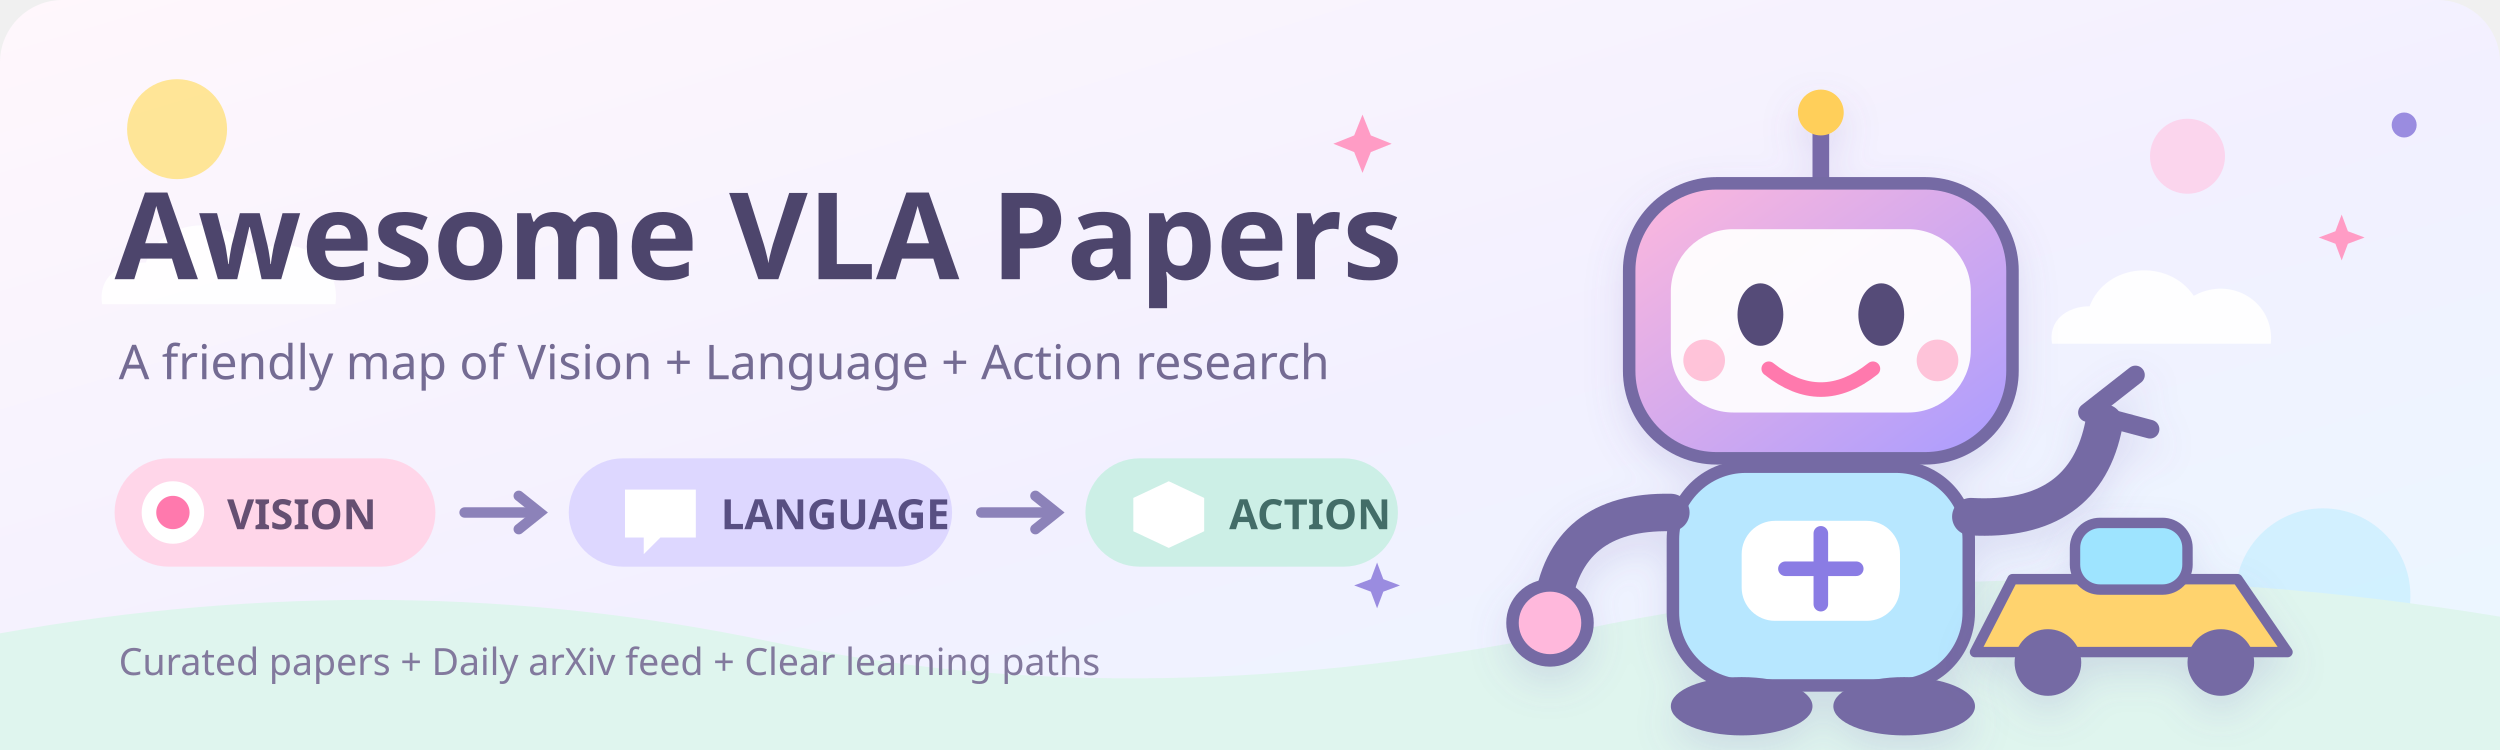
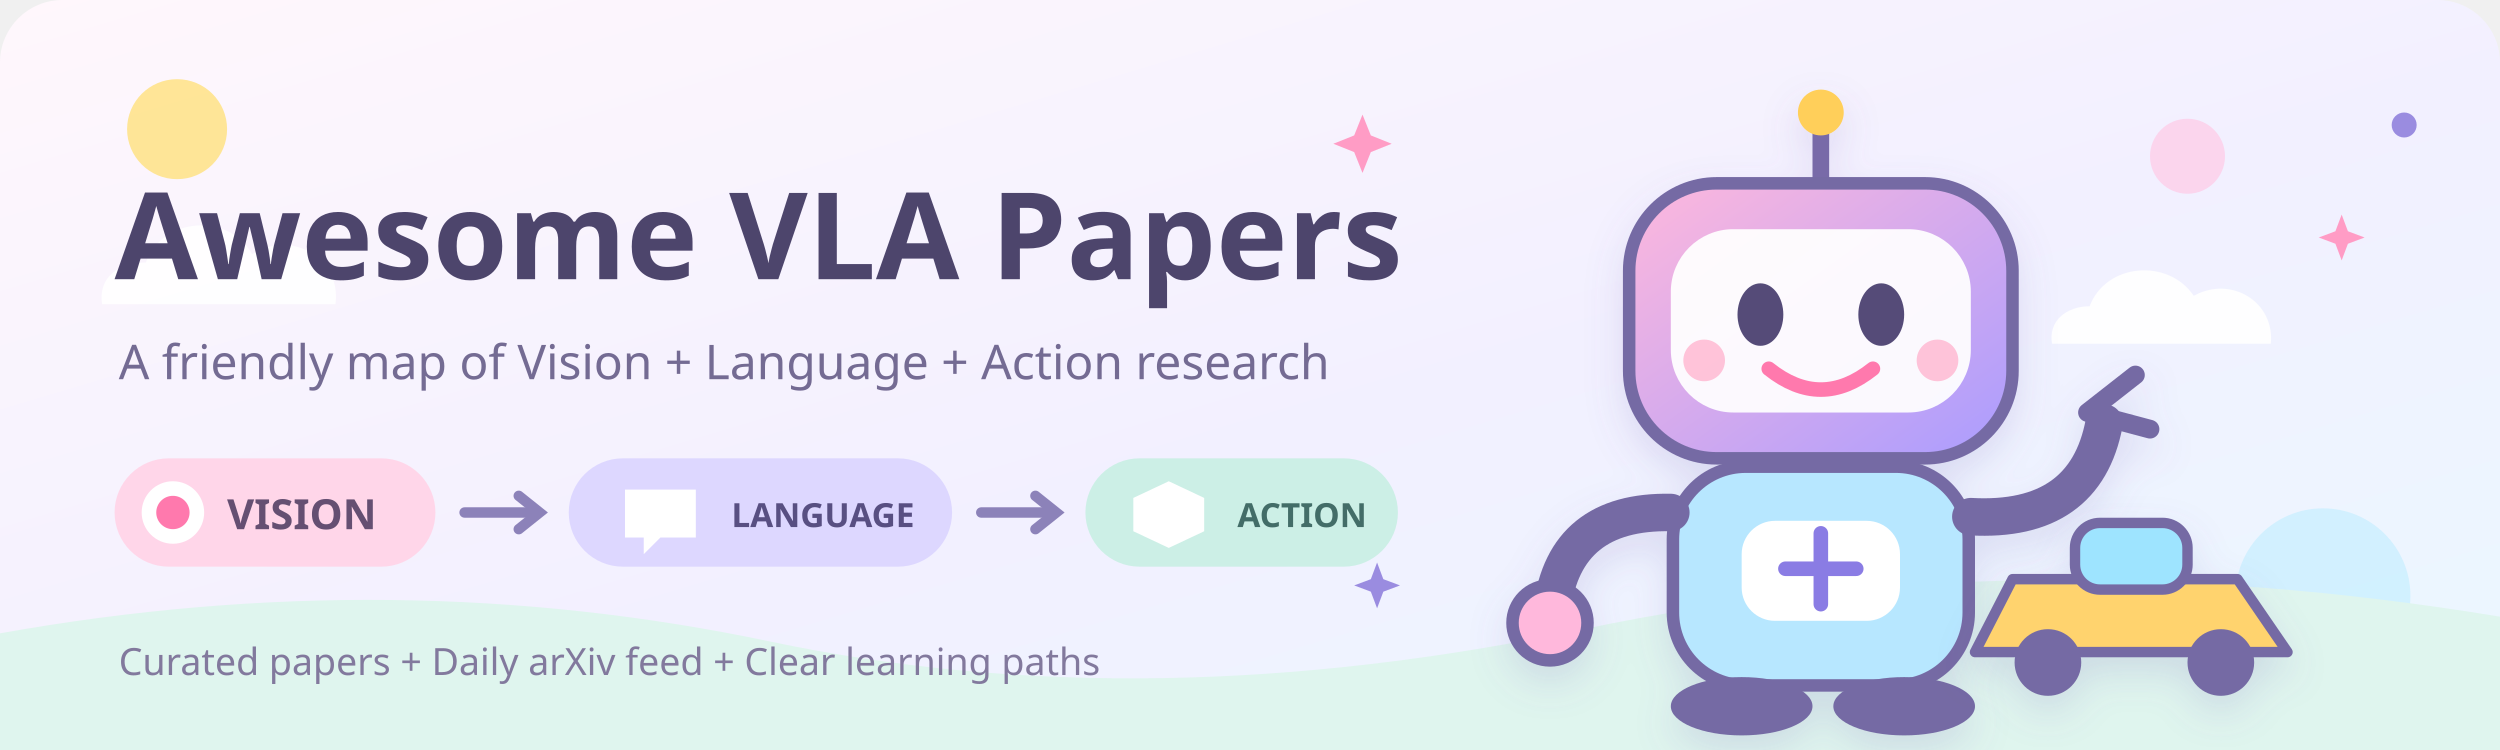
<svg xmlns="http://www.w3.org/2000/svg" viewBox="0 0 1200 360" role="img" aria-labelledby="title desc">
  <defs>
    <linearGradient id="bg" x1="0" y1="0" x2="1" y2="1">
      <stop offset="0" stop-color="#fff7fc" />
      <stop offset=".55" stop-color="#f2f0ff" />
      <stop offset="1" stop-color="#eaf8ff" />
    </linearGradient>
    <linearGradient id="bot" x1="0" y1="0" x2="1" y2="1">
      <stop offset="0" stop-color="#ffb8dc" />
      <stop offset="1" stop-color="#a99cff" />
    </linearGradient>
    <filter id="shadow" x="-30%" y="-30%" width="160%" height="160%">
      <feDropShadow dx="0" dy="8" stdDeviation="9" flood-color="#7d72b8" flood-opacity=".18" />
    </filter>
  </defs>
  <rect width="1200" height="360" rx="30" fill="url(#bg)" />
  <circle cx="85" cy="62" r="24" fill="#ffe17d" opacity=".8" />
  <circle cx="1115" cy="286" r="42" fill="#bcecff" opacity=".55" />
  <circle cx="1050" cy="75" r="18" fill="#ffc9e6" opacity=".7" />
  <path d="M0 304 Q190 270 370 308 T760 302 T1200 296 V360 H0Z" fill="#dff5ee" />
  <g fill="#fff" opacity=".9">
    <path d="M70 126c8-22 40-24 51-4 19-12 43 2 40 24H49c-2-13 8-20 21-20z" />
    <path d="M1003 147c8-21 38-23 50-5 18-10 39 3 37 23h-105c-2-11 7-18 18-18z" />
  </g>
  <g transform="translate(720 34)" filter="url(#shadow)">
    <path d="M154 58V30" stroke="#786aa8" stroke-width="8" stroke-linecap="round" />
    <circle cx="154" cy="20" r="11" fill="#ffcf5a" />
    <rect x="62" y="54" width="184" height="132" rx="42" fill="url(#bot)" stroke="#756ba4" stroke-width="6" />
    <rect x="82" y="76" width="144" height="88" rx="30" fill="#fff" opacity=".93" />
    <ellipse cx="125" cy="117" rx="11" ry="15" fill="#544b78" />
    <ellipse cx="183" cy="117" rx="11" ry="15" fill="#544b78" />
    <path d="M129 143q25 20 50 0" fill="none" stroke="#ff79ad" stroke-width="7" stroke-linecap="round" />
    <circle cx="98" cy="139" r="10" fill="#ffb5cf" opacity=".8" />
    <circle cx="210" cy="139" r="10" fill="#ffb5cf" opacity=".8" />
    <rect x="83" y="190" width="142" height="105" rx="35" fill="#b7e7ff" stroke="#756ba4" stroke-width="6" />
    <rect x="116" y="216" width="76" height="48" rx="16" fill="#fff" />
    <path d="M137 239h34M154 222v34" stroke="#8a7ce4" stroke-width="7" stroke-linecap="round" />
    <path d="M82 212Q31 211 25 258" fill="none" stroke="#756ba4" stroke-width="18" stroke-linecap="round" />
    <circle cx="24" cy="265" r="18" fill="#ffb8dc" stroke="#756ba4" stroke-width="6" />
    <path d="M226 214q55 3 64-45" fill="none" stroke="#756ba4" stroke-width="18" stroke-linecap="round" />
    <path d="M282 164l23-18M282 164l30 8" stroke="#756ba4" stroke-width="9" stroke-linecap="round" />
    <ellipse cx="116" cy="305" rx="34" ry="14" fill="#756ba4" />
    <ellipse cx="194" cy="305" rx="34" ry="14" fill="#756ba4" />
  </g>
  <g transform="translate(948 246)" filter="url(#shadow)">
    <path d="M18 32h108l24 35H0z" fill="#ffd36e" stroke="#756ba4" stroke-width="5" stroke-linejoin="round" />
    <rect x="48" y="5" width="54" height="32" rx="12" fill="#9ee4ff" stroke="#756ba4" stroke-width="5" />
    <circle cx="35" cy="72" r="16" fill="#756ba4" />
    <circle cx="118" cy="72" r="16" fill="#756ba4" />
  </g>
  <g transform="translate(55 54)">
    <text x="0" y="80" fill="#4d456c" font-family="Verdana,Segoe UI,sans-serif" font-size="58" font-weight="700">Awesome VLA Papers</text>
    <text x="2" y="128" fill="#746b93" font-family="Verdana,Segoe UI,sans-serif" font-size="23">A friendly map of Vision + Language + Action research</text>
    <g transform="translate(0 166)" font-family="Verdana,Segoe UI,sans-serif" font-weight="700">
      <rect width="154" height="52" rx="26" fill="#ffd6e9" />
      <circle cx="28" cy="26" r="15" fill="#fff" />
      <circle cx="28" cy="26" r="8" fill="#ff79ad" />
      <text x="54" y="34" fill="#654f72" font-size="20">VISION</text>
      <path d="M168 26h34" stroke="#8c82b9" stroke-width="5" stroke-linecap="round" />
      <path d="M194 18l10 8-10 8" fill="none" stroke="#8c82b9" stroke-width="5" stroke-linecap="round" />
      <rect x="218" width="184" height="52" rx="26" fill="#ddd7ff" />
      <path d="M245 15h34v23h-17l-8 8v-8h-9z" fill="#fff" />
-       <text x="291" y="34" fill="#584f82" font-size="20">LANGUAGE</text>
+       <text x="340" y="33" fill="#584f82" font-size="16" text-anchor="middle">LANGUAGE</text>
      <path d="M416 26h34" stroke="#8c82b9" stroke-width="5" stroke-linecap="round" />
      <path d="M442 18l10 8-10 8" fill="none" stroke="#8c82b9" stroke-width="5" stroke-linecap="round" />
      <rect x="466" width="150" height="52" rx="26" fill="#ccefe6" />
      <path d="M489 35V19l17-8 17 8v16l-17 8z" fill="#fff" />
-       <text x="535" y="34" fill="#436d68" font-size="20">ACTION</text>
+       <text x="570" y="33" fill="#436d68" font-size="16" text-anchor="middle">ACTION</text>
    </g>
    <text x="2" y="270" fill="#82799d" font-family="Verdana,Segoe UI,sans-serif" font-size="18">Curated papers + Daily arXiv feed + Clear learning paths</text>
  </g>
  <g fill="#ff9cc5">
    <path d="M654 55l4 10 10 4-10 4-4 10-4-10-10-4 10-4z" />
    <path d="M1124 103l3 8 8 3-8 3-3 8-3-8-8-3 8-3z" />
  </g>
  <g fill="#9a8ce0">
    <path d="M661 270l3 8 8 3-8 3-3 8-3-8-8-3 8-3z" />
    <circle cx="1154" cy="60" r="6" />
  </g>
</svg>
